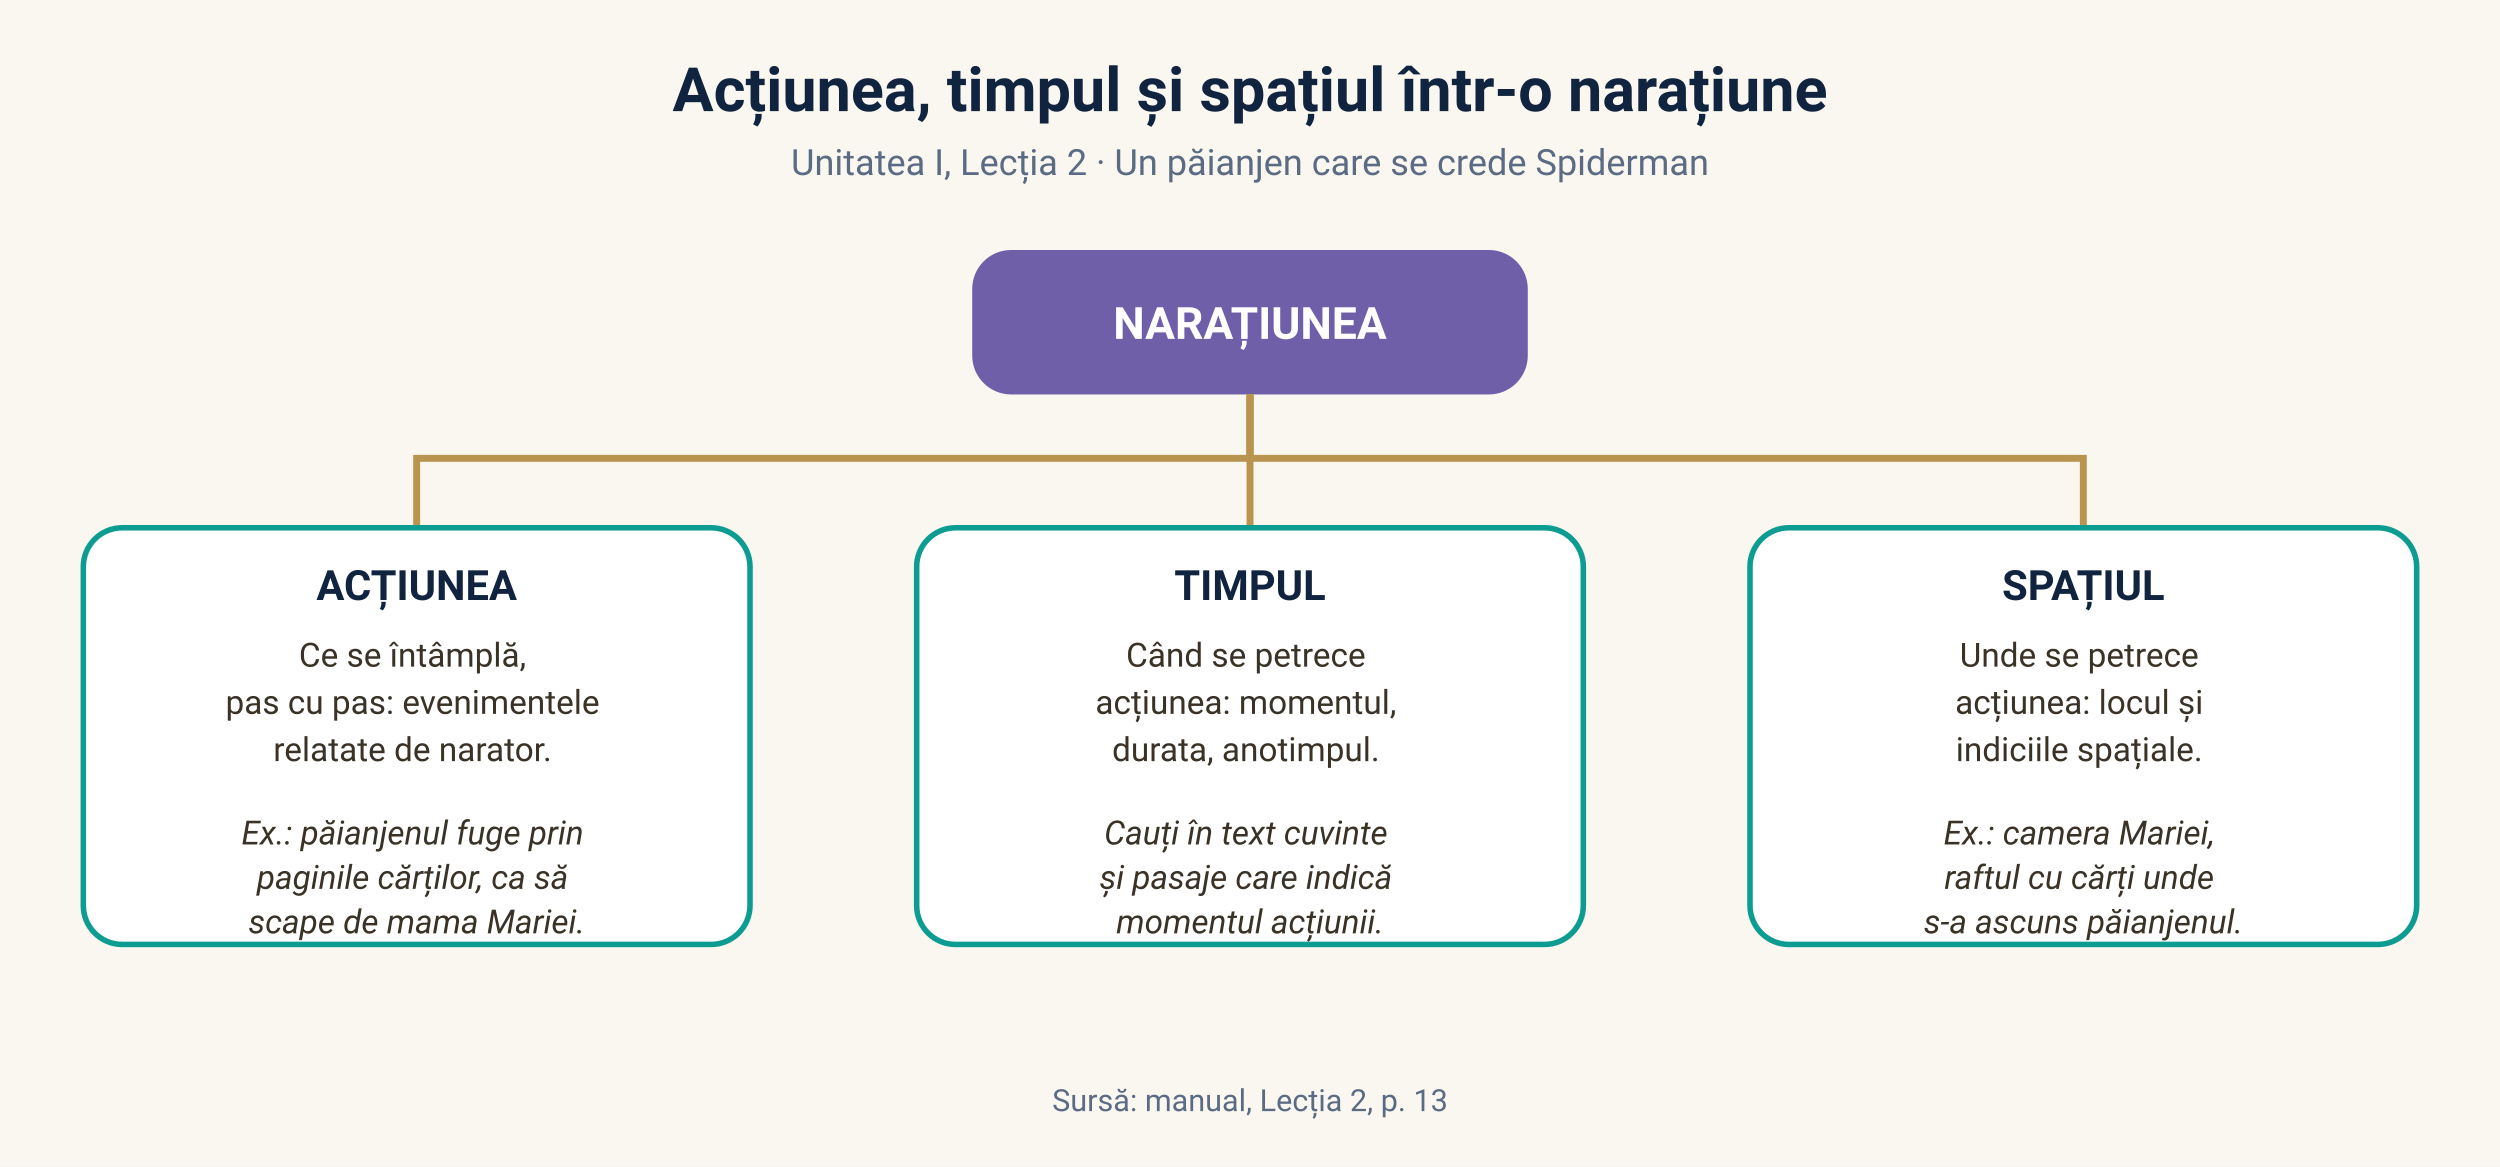
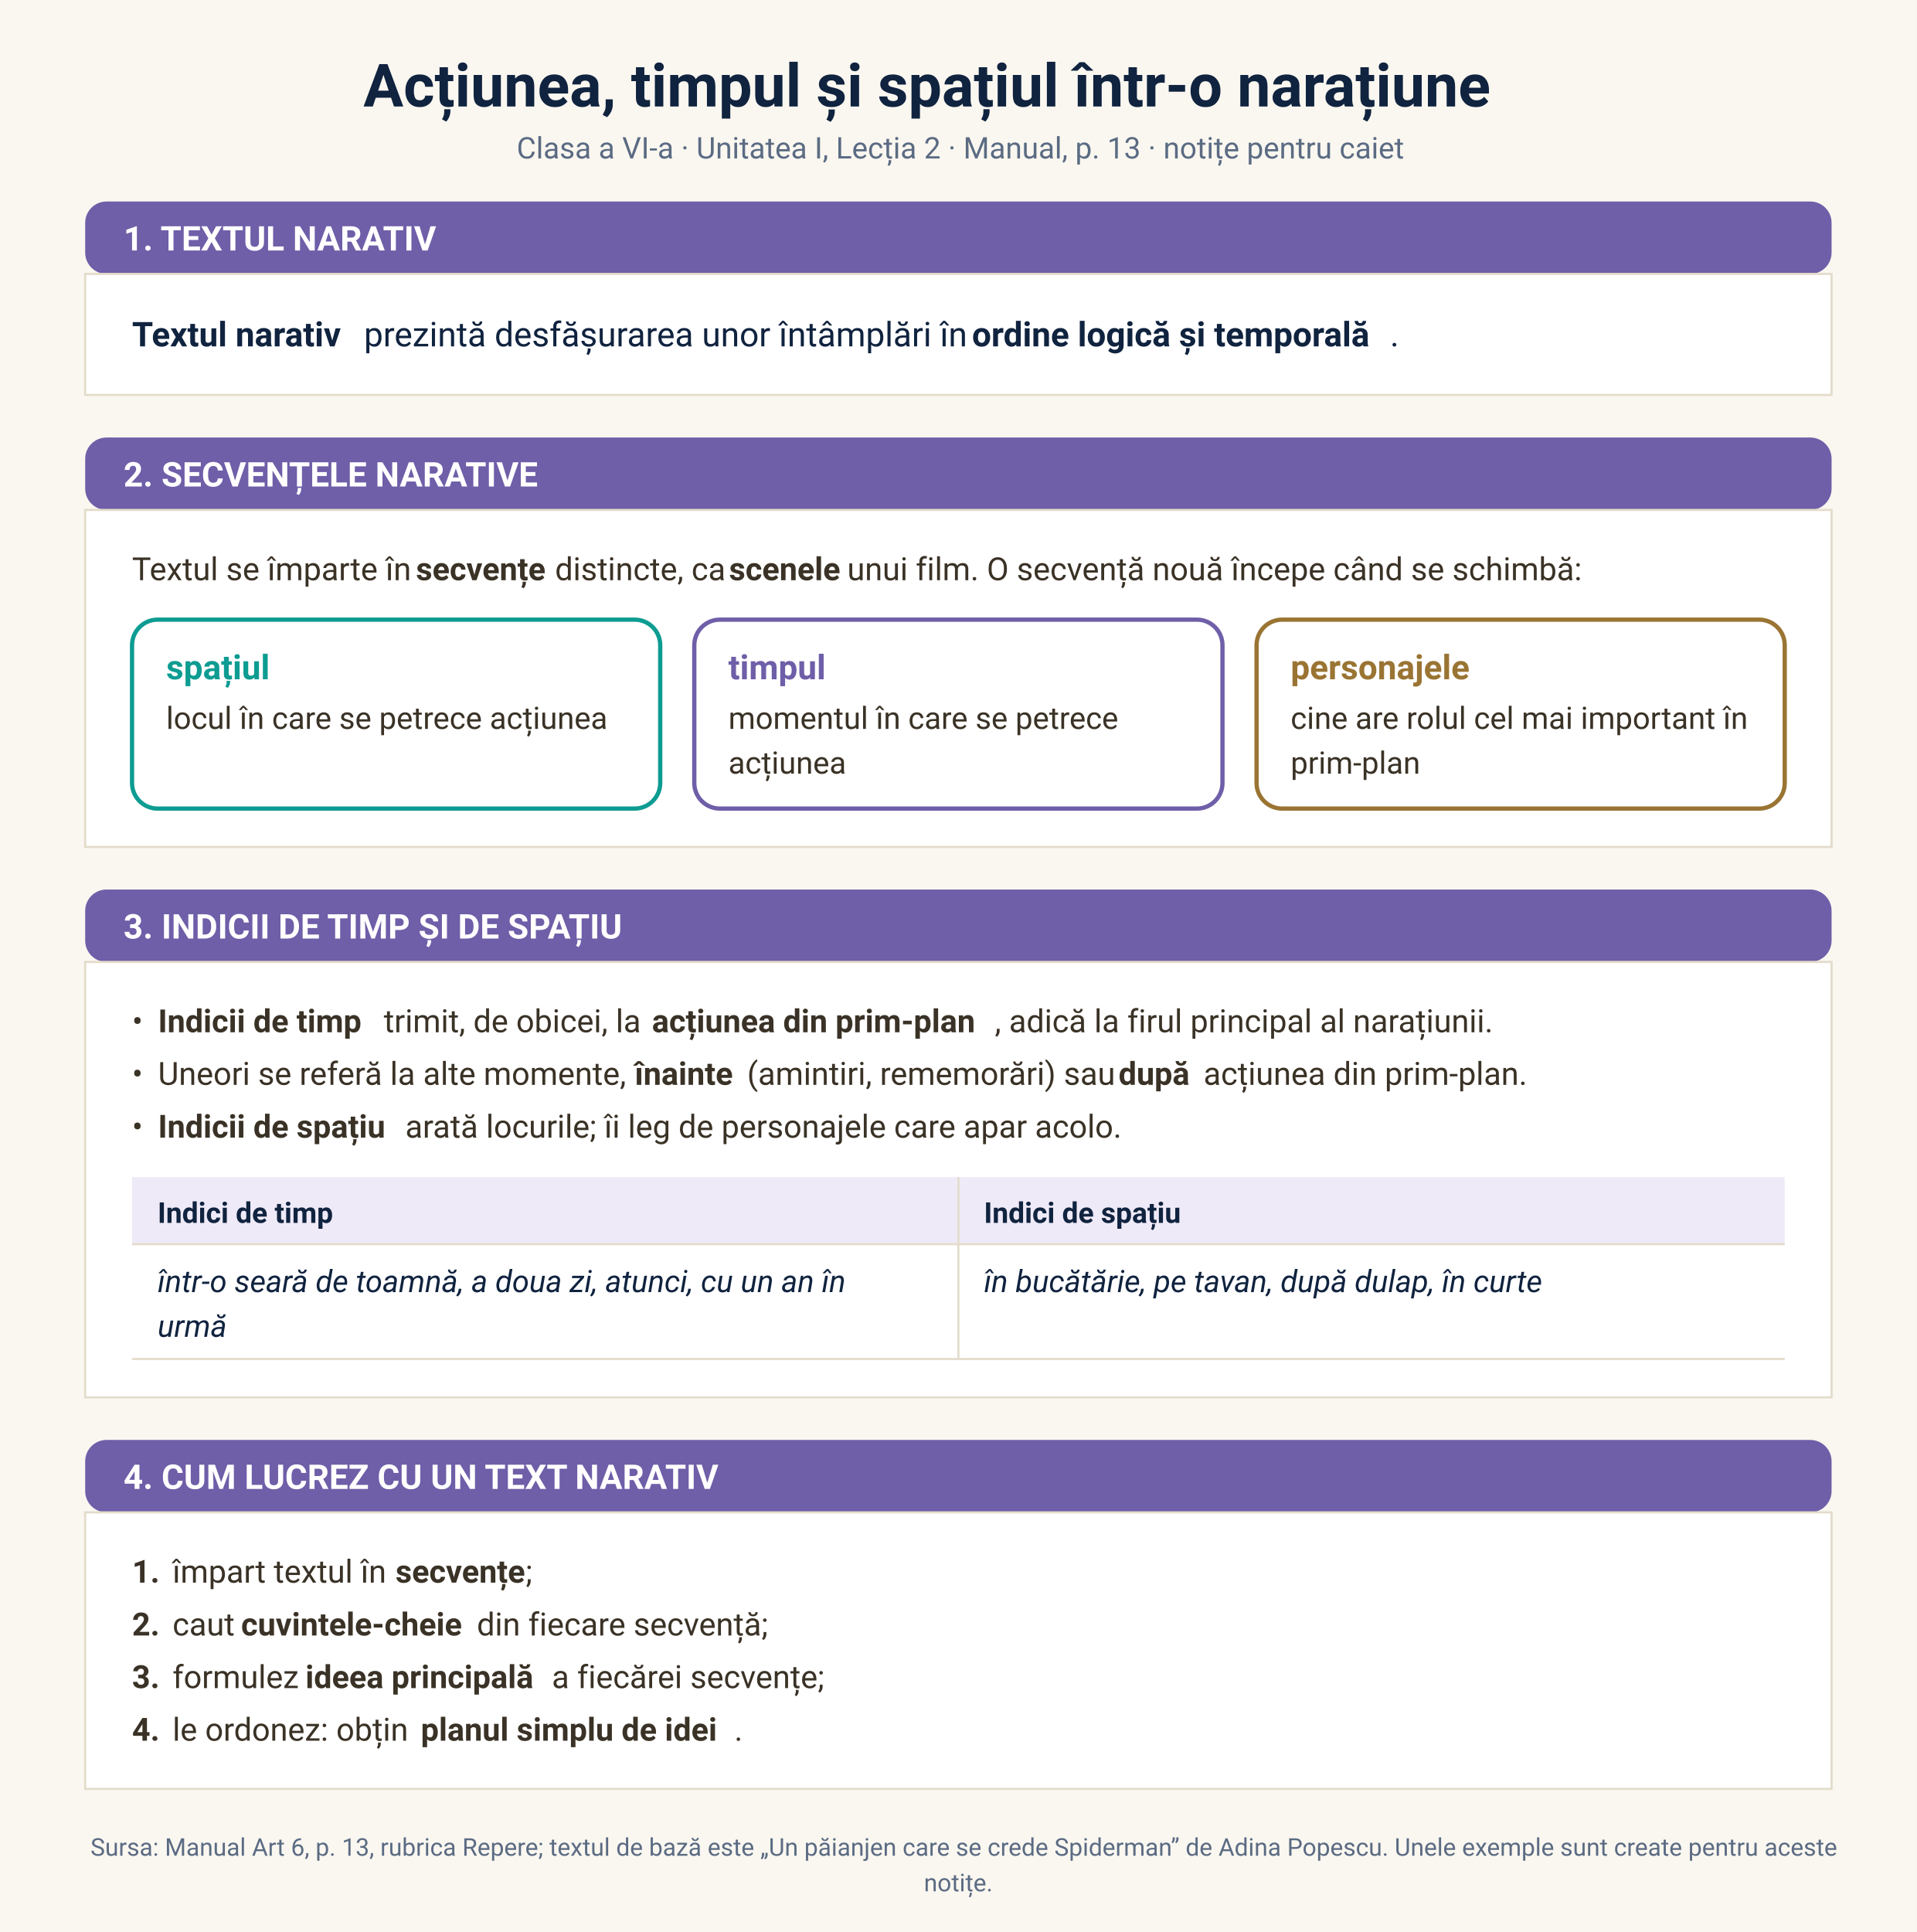
- <svg xmlns="http://www.w3.org/2000/svg" viewBox="0 0 900 420" font-family="'Segoe UI', 'Plus Jakarta Sans', -apple-system, Roboto, sans-serif">
-   <rect width="900" height="420" fill="#faf7f0" />
-   <text x="450" y="40" text-anchor="middle" font-size="22" font-weight="700" fill="#10233f">Acțiunea, timpul și spațiul într-o narațiune</text>
-   <text x="450" y="63" text-anchor="middle" font-size="13" fill="#5b6b83">Unitatea I, Lecția 2 · Un păianjen care se crede Spiderman</text>
-   <rect x="350" y="90" width="200" height="52" rx="14" fill="#6f5ea8" />
-   <text x="450" y="122" text-anchor="middle" font-size="16" font-weight="700" fill="#ffffff">NARAȚIUNEA</text>
-   <path d="M 450 142 L 450 165 L 150 165 L 150 190" stroke="#b8944f" stroke-width="2.5" fill="none" />
-   <path d="M 450 142 L 450 165 L 450 190" stroke="#b8944f" stroke-width="2.5" fill="none" />
-   <path d="M 450 142 L 450 165 L 750 165 L 750 190" stroke="#b8944f" stroke-width="2.5" fill="none" />
-   <g>
-     <rect x="30" y="190" width="240" height="150" rx="14" fill="#ffffff" stroke="#0d9c92" stroke-width="2" />
-     <text x="150" y="216" text-anchor="middle" font-size="15" font-weight="700" fill="#10233f">ACȚIUNEA</text>
-     <text font-size="12" fill="#3a3226" text-anchor="middle">
-       <tspan x="150" y="240">Ce se întâmplă,</tspan>
-       <tspan x="150" y="257">pas cu pas: evenimentele</tspan>
-       <tspan x="150" y="274">relatate de narator.</tspan>
-       <tspan x="150" y="304" font-style="italic">Ex.: păianjenul fuge prin</tspan>
-       <tspan x="150" y="320" font-style="italic">paginile cărților, ca să</tspan>
-       <tspan x="150" y="336" font-style="italic">scape de mama Mariei.</tspan>
-     </text>
-   </g>
-   <g>
-     <rect x="330" y="190" width="240" height="150" rx="14" fill="#ffffff" stroke="#0d9c92" stroke-width="2" />
-     <text x="450" y="216" text-anchor="middle" font-size="15" font-weight="700" fill="#10233f">TIMPUL</text>
-     <text font-size="12" fill="#3a3226" text-anchor="middle">
-       <tspan x="450" y="240">Când se petrece</tspan>
-       <tspan x="450" y="257">acțiunea: momentul,</tspan>
-       <tspan x="450" y="274">durata, anotimpul.</tspan>
-       <tspan x="450" y="304" font-style="italic">Cauți în text cuvinte</tspan>
-       <tspan x="450" y="320" font-style="italic">și pasaje care indică</tspan>
-       <tspan x="450" y="336" font-style="italic">momentul acțiunii.</tspan>
-     </text>
-   </g>
-   <g>
-     <rect x="630" y="190" width="240" height="150" rx="14" fill="#ffffff" stroke="#0d9c92" stroke-width="2" />
-     <text x="750" y="216" text-anchor="middle" font-size="15" font-weight="700" fill="#10233f">SPAȚIUL</text>
-     <text font-size="12" fill="#3a3226" text-anchor="middle">
-       <tspan x="750" y="240">Unde se petrece</tspan>
-       <tspan x="750" y="257">acțiunea: locul și</tspan>
-       <tspan x="750" y="274">indiciile spațiale.</tspan>
-       <tspan x="750" y="304" font-style="italic">Ex.: camera Mariei,</tspan>
-       <tspan x="750" y="320" font-style="italic">raftul cu cărți unde</tspan>
-       <tspan x="750" y="336" font-style="italic">s-a ascuns păianjenul.</tspan>
-     </text>
-   </g>
-   <text x="450" y="400" text-anchor="middle" font-size="11" fill="#5b6b83">Sursă: manual, Lecția 2, p. 13</text>
+ <svg xmlns="http://www.w3.org/2000/svg" viewBox="0 0 900 907" font-family="'Segoe UI', 'Plus Jakarta Sans', -apple-system, Roboto, sans-serif">
+   <rect width="900" height="907" fill="#faf7f0" />
+   <text x="170.6" y="50.0" font-size="28" fill="#10233f" font-weight="700" textLength="560.3" lengthAdjust="spacing">Acțiunea, timpul și spațiul într-o narațiune</text>
+   <text x="242.6" y="74.4" font-size="14" fill="#5b6b83" textLength="414.8" lengthAdjust="spacing">Clasa a VI-a · Unitatea I, Lecția 2 · Manual, p. 13 · notițe pentru caiet</text>
+   <rect x="40" y="94.6" width="820" height="34" rx="10" fill="#6f5ea8" />
+   <text x="58" y="117.6" font-size="16" font-weight="700" fill="#ffffff">1. TEXTUL NARATIV</text>
+   <rect x="40" y="128.6" width="820" height="56.8" fill="#ffffff" stroke="#e3dccb" />
+   <text x="62.0" y="162.6" font-size="16" fill="#10233f" font-weight="700" textLength="104.6" lengthAdjust="spacing">Textul narativ</text>
+   <text x="170.9" y="162.6" font-size="16" fill="#10233f" textLength="281.1" lengthAdjust="spacing">prezintă desfășurarea unor întâmplări în</text>
+   <text x="456.4" y="162.6" font-size="16" fill="#10233f" font-weight="700" textLength="196.3" lengthAdjust="spacing">ordine logică și temporală</text>
+   <text x="652.7" y="162.6" font-size="16" fill="#10233f" textLength="3.5" lengthAdjust="spacing">.</text>
+   <rect x="40" y="205.4" width="820" height="34" rx="10" fill="#6f5ea8" />
+   <text x="58" y="228.4" font-size="16" font-weight="700" fill="#ffffff">2. SECVENȚELE NARATIVE</text>
+   <rect x="40" y="239.4" width="820" height="158.2" fill="#ffffff" stroke="#e3dccb" />
+   <text x="62.0" y="272.4" font-size="15" fill="#3a3226" textLength="129.3" lengthAdjust="spacing">Textul se împarte în</text>
+   <text x="195.3" y="272.4" font-size="15" fill="#3a3226" font-weight="700" textLength="61.2" lengthAdjust="spacing">secvențe</text>
+   <text x="260.6" y="272.4" font-size="15" fill="#3a3226" textLength="77.7" lengthAdjust="spacing">distincte, ca</text>
+   <text x="342.3" y="272.4" font-size="15" fill="#3a3226" font-weight="700" textLength="51.5" lengthAdjust="spacing">scenele</text>
+   <text x="397.8" y="272.4" font-size="15" fill="#3a3226" textLength="339.4" lengthAdjust="spacing">unui film. O secvență nouă începe când se schimbă:</text>
+   <rect x="62.0" y="290.9" width="248.0" height="88.7" rx="12" fill="#ffffff" stroke="#0d9c92" stroke-width="2" />
+   <text x="78.0" y="318.9" font-size="16" fill="#0d9c92" font-weight="700" textLength="50.6" lengthAdjust="spacing">spațiul</text>
+   <text x="78.0" y="342.2" font-size="14.5" fill="#3a3226" textLength="203.9" lengthAdjust="spacing">locul în care se petrece acțiunea</text>
+   <rect x="326.0" y="290.9" width="248.0" height="88.7" rx="12" fill="#ffffff" stroke="#6f5ea8" stroke-width="2" />
+   <text x="342.0" y="318.9" font-size="16" fill="#6f5ea8" font-weight="700" textLength="49.6" lengthAdjust="spacing">timpul</text>
+   <text x="342.0" y="342.2" font-size="14.5" fill="#3a3226" textLength="181.5" lengthAdjust="spacing">momentul în care se petrece</text>
+   <text x="342.0" y="363.2" font-size="14.5" fill="#3a3226" textLength="53.9" lengthAdjust="spacing">acțiunea</text>
+   <rect x="590.0" y="290.9" width="248.0" height="88.7" rx="12" fill="#ffffff" stroke="#9a7433" stroke-width="2" />
+   <text x="606.0" y="318.9" font-size="16" fill="#9a7433" font-weight="700" textLength="86.4" lengthAdjust="spacing">personajele</text>
+   <text x="606.0" y="342.2" font-size="14.5" fill="#3a3226" textLength="214.7" lengthAdjust="spacing">cine are rolul cel mai important în</text>
+   <text x="606.0" y="363.2" font-size="14.5" fill="#3a3226" textLength="63.1" lengthAdjust="spacing">prim-plan</text>
+   <rect x="40" y="417.6" width="820" height="34" rx="10" fill="#6f5ea8" />
+   <text x="58" y="440.6" font-size="16" font-weight="700" fill="#ffffff">3. INDICII DE TIMP ȘI DE SPAȚIU</text>
+   <rect x="40" y="451.6" width="820" height="204.4" fill="#ffffff" stroke="#e3dccb" />
+   <text x="62.0" y="484.6" font-size="15" fill="#3a3226">•</text>
+   <text x="74.2" y="484.6" font-size="15" fill="#3a3226" font-weight="700" textLength="102.0" lengthAdjust="spacing">Indicii de timp</text>
+   <text x="180.2" y="484.6" font-size="15" fill="#3a3226" textLength="121.8" lengthAdjust="spacing">trimit, de obicei, la</text>
+   <text x="306.1" y="484.6" font-size="15" fill="#3a3226" font-weight="700" textLength="160.9" lengthAdjust="spacing">acțiunea din prim-plan</text>
+   <text x="467.1" y="484.6" font-size="15" fill="#3a3226" textLength="232.6" lengthAdjust="spacing">, adică la firul principal al narațiunii.</text>
+   <text x="62.0" y="509.3" font-size="15" fill="#3a3226">•</text>
+   <text x="74.2" y="509.3" font-size="15" fill="#3a3226" textLength="219.7" lengthAdjust="spacing">Uneori se referă la alte momente,</text>
+   <text x="298.0" y="509.3" font-size="15" fill="#3a3226" font-weight="700" textLength="48.8" lengthAdjust="spacing">înainte</text>
+   <text x="350.8" y="509.3" font-size="15" fill="#3a3226" textLength="170.4" lengthAdjust="spacing">(amintiri, rememorări) sau</text>
+   <text x="525.2" y="509.3" font-size="15" fill="#3a3226" font-weight="700" textLength="35.8" lengthAdjust="spacing">după</text>
+   <text x="565.1" y="509.3" font-size="15" fill="#3a3226" textLength="153.4" lengthAdjust="spacing">acțiunea din prim-plan.</text>
+   <text x="62.0" y="534.1" font-size="15" fill="#3a3226">•</text>
+   <text x="74.2" y="534.1" font-size="15" fill="#3a3226" font-weight="700" textLength="112.0" lengthAdjust="spacing">Indicii de spațiu</text>
+   <text x="190.3" y="534.1" font-size="15" fill="#3a3226" textLength="333.4" lengthAdjust="spacing">arată locurile; îi leg de personajele care apar acolo.</text>
+   <rect x="62.0" y="552.6" width="776.0" height="31.6" fill="#efeaf8" />
+   <text x="74.0" y="574.1" font-size="13.5" fill="#10233f" font-weight="700" textLength="88.0" lengthAdjust="spacing">Indici de timp</text>
+   <text x="462.0" y="574.1" font-size="13.5" fill="#10233f" font-weight="700" textLength="97.1" lengthAdjust="spacing">Indici de spațiu</text>
+   <line x1="62.0" y1="584.1" x2="838.0" y2="584.1" stroke="#e3dccb" />
+   <text x="74.0" y="606.6" font-size="14.5" fill="#10233f" font-style="italic" textLength="332.6" lengthAdjust="spacing">într-o seară de toamnă, a doua zi, atunci, cu un an în</text>
+   <text x="74.0" y="627.6" font-size="14.5" fill="#10233f" font-style="italic" textLength="33.6" lengthAdjust="spacing">urmă</text>
+   <text x="462.0" y="606.6" font-size="14.5" fill="#10233f" font-style="italic" textLength="268.1" lengthAdjust="spacing">în bucătărie, pe tavan, după dulap, în curte</text>
+   <line x1="62.0" y1="638.0" x2="838.0" y2="638.0" stroke="#e3dccb" />
+   <line x1="450.0" y1="552.6" x2="450.0" y2="638.0" stroke="#e3dccb" />
+   <rect x="40" y="676.0" width="820" height="34" rx="10" fill="#6f5ea8" />
+   <text x="58" y="699.0" font-size="16" font-weight="700" fill="#ffffff">4. CUM LUCREZ CU UN TEXT NARATIV</text>
+   <rect x="40" y="710.0" width="820" height="129.8" fill="#ffffff" stroke="#e3dccb" />
+   <text x="62.0" y="743.0" font-size="15" fill="#3a3226" font-weight="700">1.</text>
+   <text x="81.0" y="743.0" font-size="15" fill="#3a3226" textLength="100.7" lengthAdjust="spacing">împart textul în</text>
+   <text x="185.7" y="743.0" font-size="15" fill="#3a3226" font-weight="700" textLength="61.2" lengthAdjust="spacing">secvențe</text>
+   <text x="246.8" y="743.0" font-size="15" fill="#3a3226" textLength="3.3" lengthAdjust="spacing">;</text>
+   <text x="62.0" y="767.8" font-size="15" fill="#3a3226" font-weight="700">2.</text>
+   <text x="81.0" y="767.8" font-size="15" fill="#3a3226" textLength="28.2" lengthAdjust="spacing">caut</text>
+   <text x="113.2" y="767.8" font-size="15" fill="#3a3226" font-weight="700" textLength="106.7" lengthAdjust="spacing">cuvintele-cheie</text>
+   <text x="223.9" y="767.8" font-size="15" fill="#3a3226" textLength="133.3" lengthAdjust="spacing">din fiecare secvență;</text>
+   <text x="62.0" y="792.5" font-size="15" fill="#3a3226" font-weight="700">3.</text>
+   <text x="81.0" y="792.5" font-size="15" fill="#3a3226" textLength="58.4" lengthAdjust="spacing">formulez</text>
+   <text x="143.4" y="792.5" font-size="15" fill="#3a3226" font-weight="700" textLength="111.7" lengthAdjust="spacing">ideea principală</text>
+   <text x="259.1" y="792.5" font-size="15" fill="#3a3226" textLength="123.7" lengthAdjust="spacing">a fiecărei secvențe;</text>
+   <text x="62.0" y="817.2" font-size="15" fill="#3a3226" font-weight="700">4.</text>
+   <text x="81.0" y="817.2" font-size="15" fill="#3a3226" textLength="112.6" lengthAdjust="spacing">le ordonez: obțin</text>
+   <text x="197.6" y="817.2" font-size="15" fill="#3a3226" font-weight="700" textLength="147.2" lengthAdjust="spacing">planul simplu de idei</text>
+   <text x="344.8" y="817.2" font-size="15" fill="#3a3226" textLength="3.3" lengthAdjust="spacing">.</text>
+   <text x="42.5" y="871.2" font-size="11.5" fill="#5b6b83" textLength="815.0" lengthAdjust="spacing">Sursa: Manual Art 6, p. 13, rubrica Repere; textul de bază este „Un păianjen care se crede Spiderman” de Adina Popescu. Unele exemple sunt create pentru aceste</text>
+   <text x="433.8" y="887.9" font-size="11.5" fill="#5b6b83" textLength="32.4" lengthAdjust="spacing">notițe.</text>
</svg>
